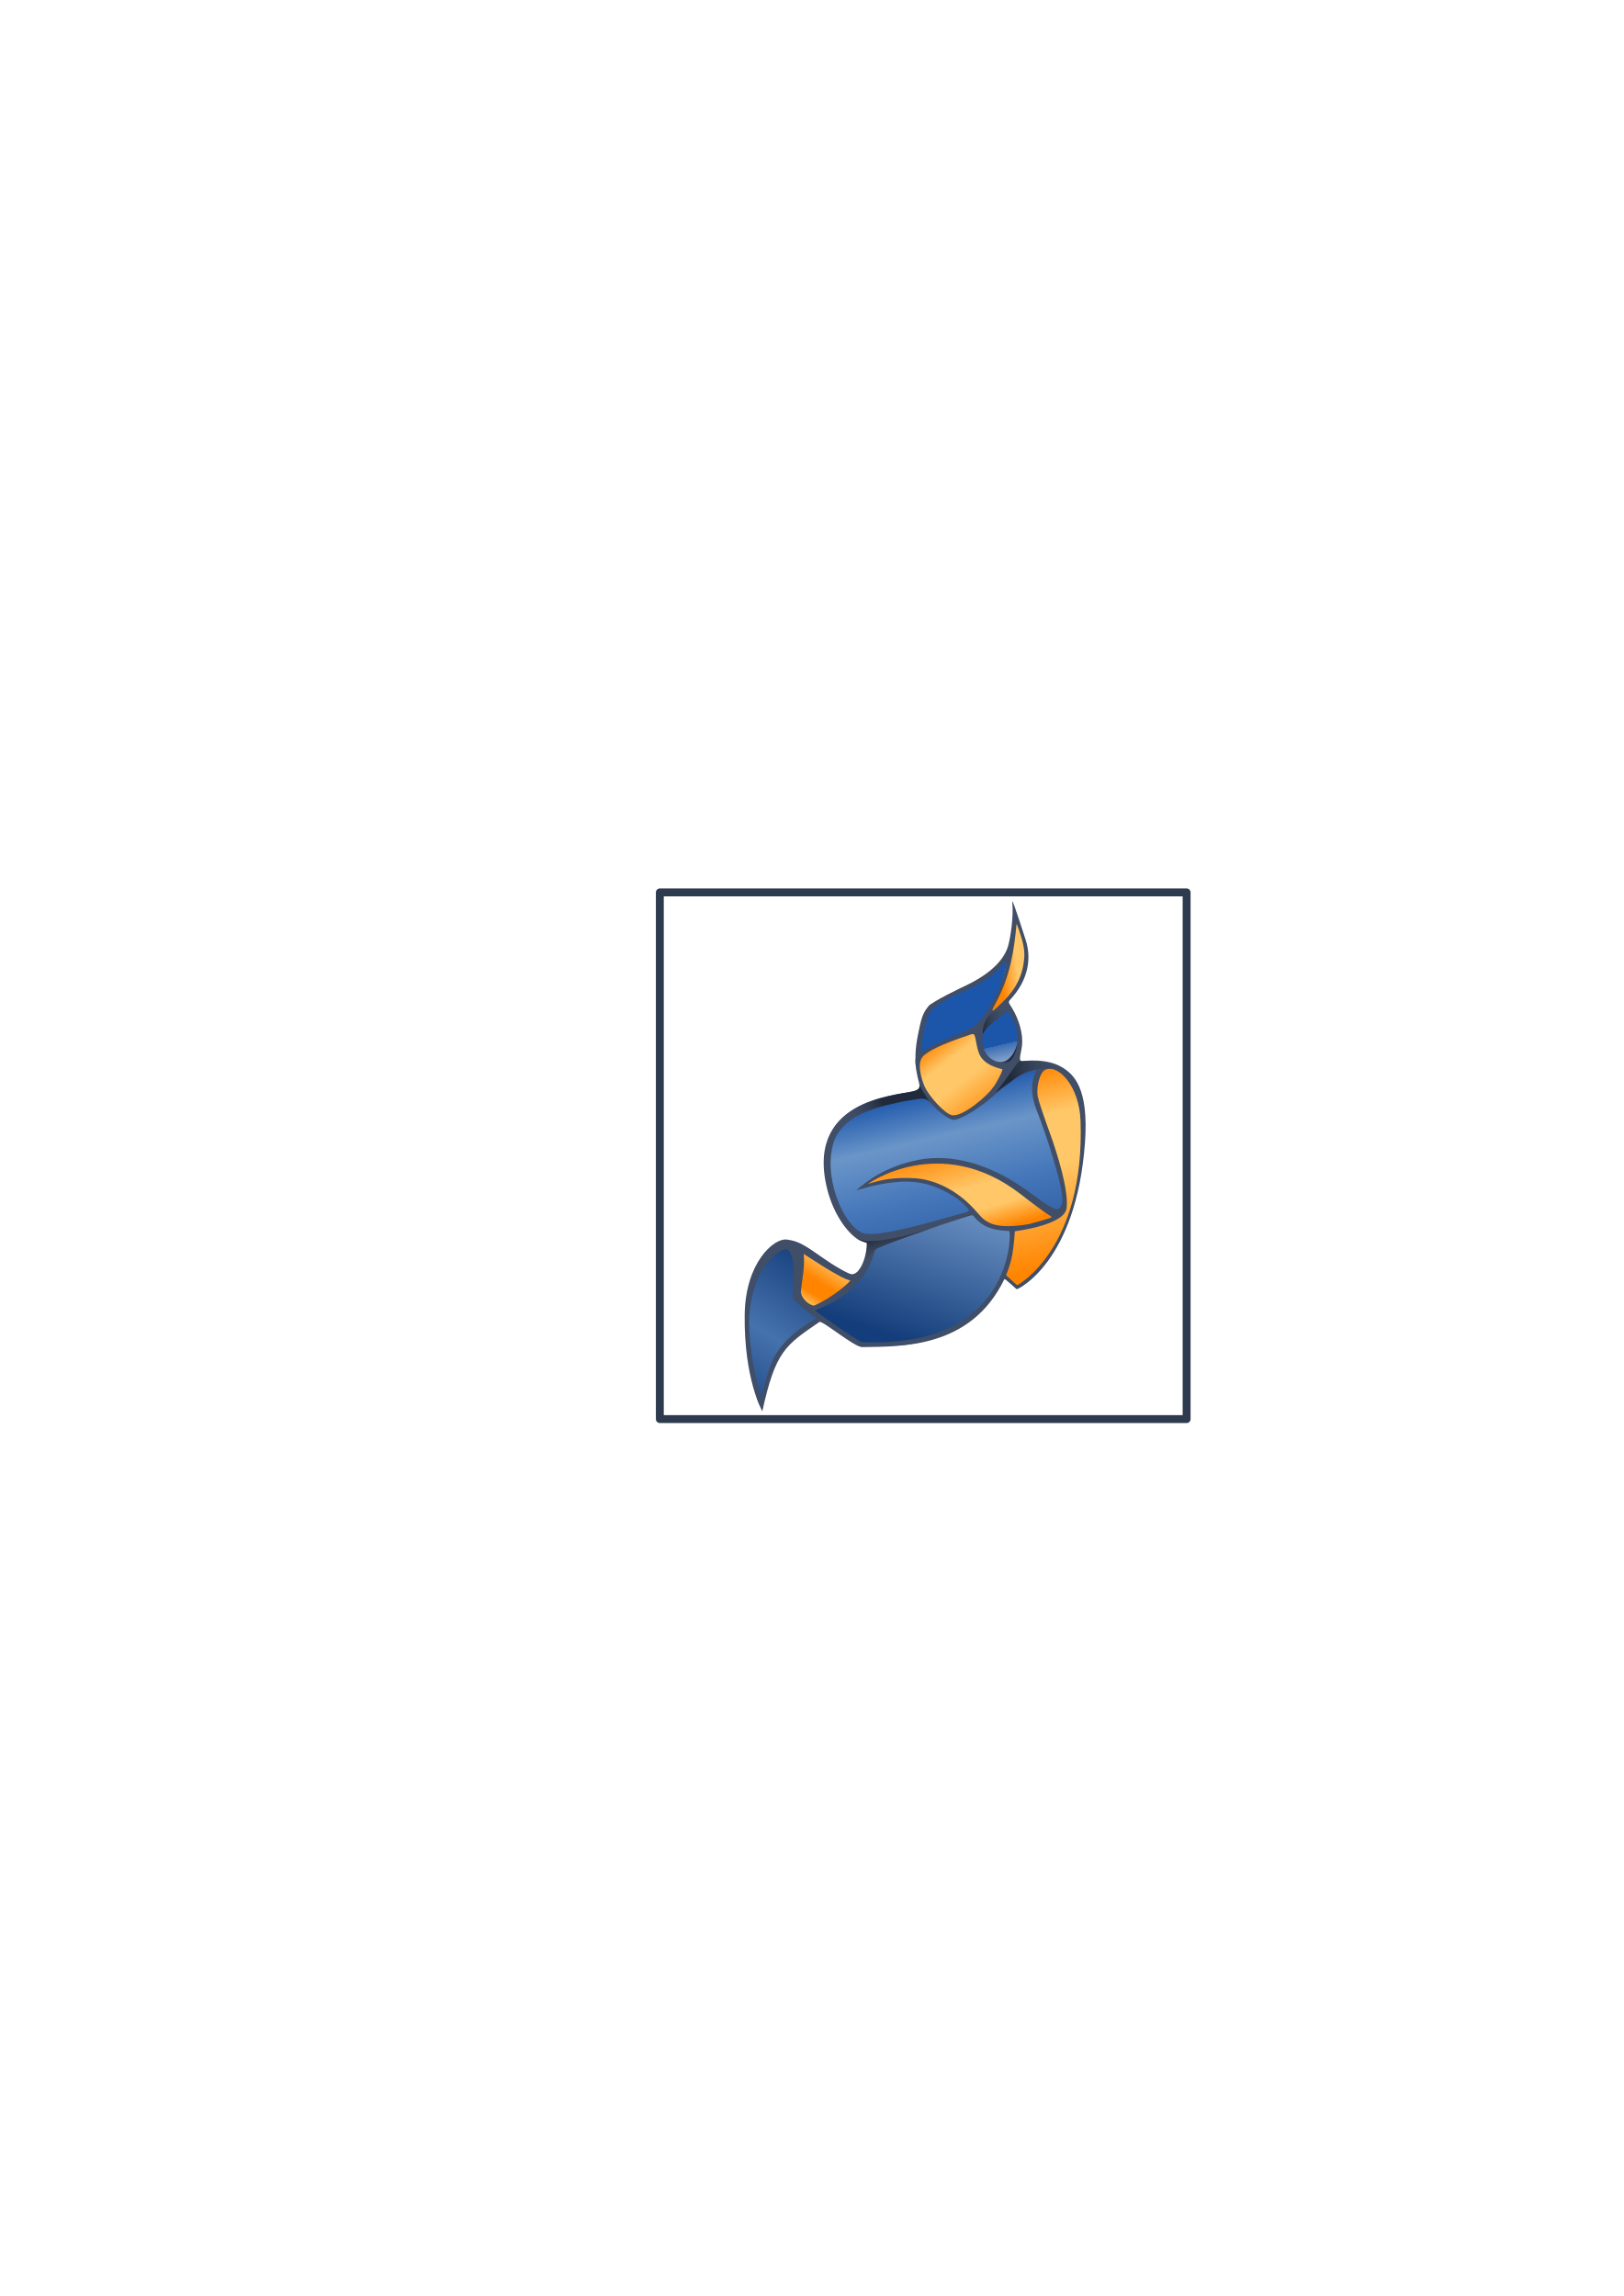
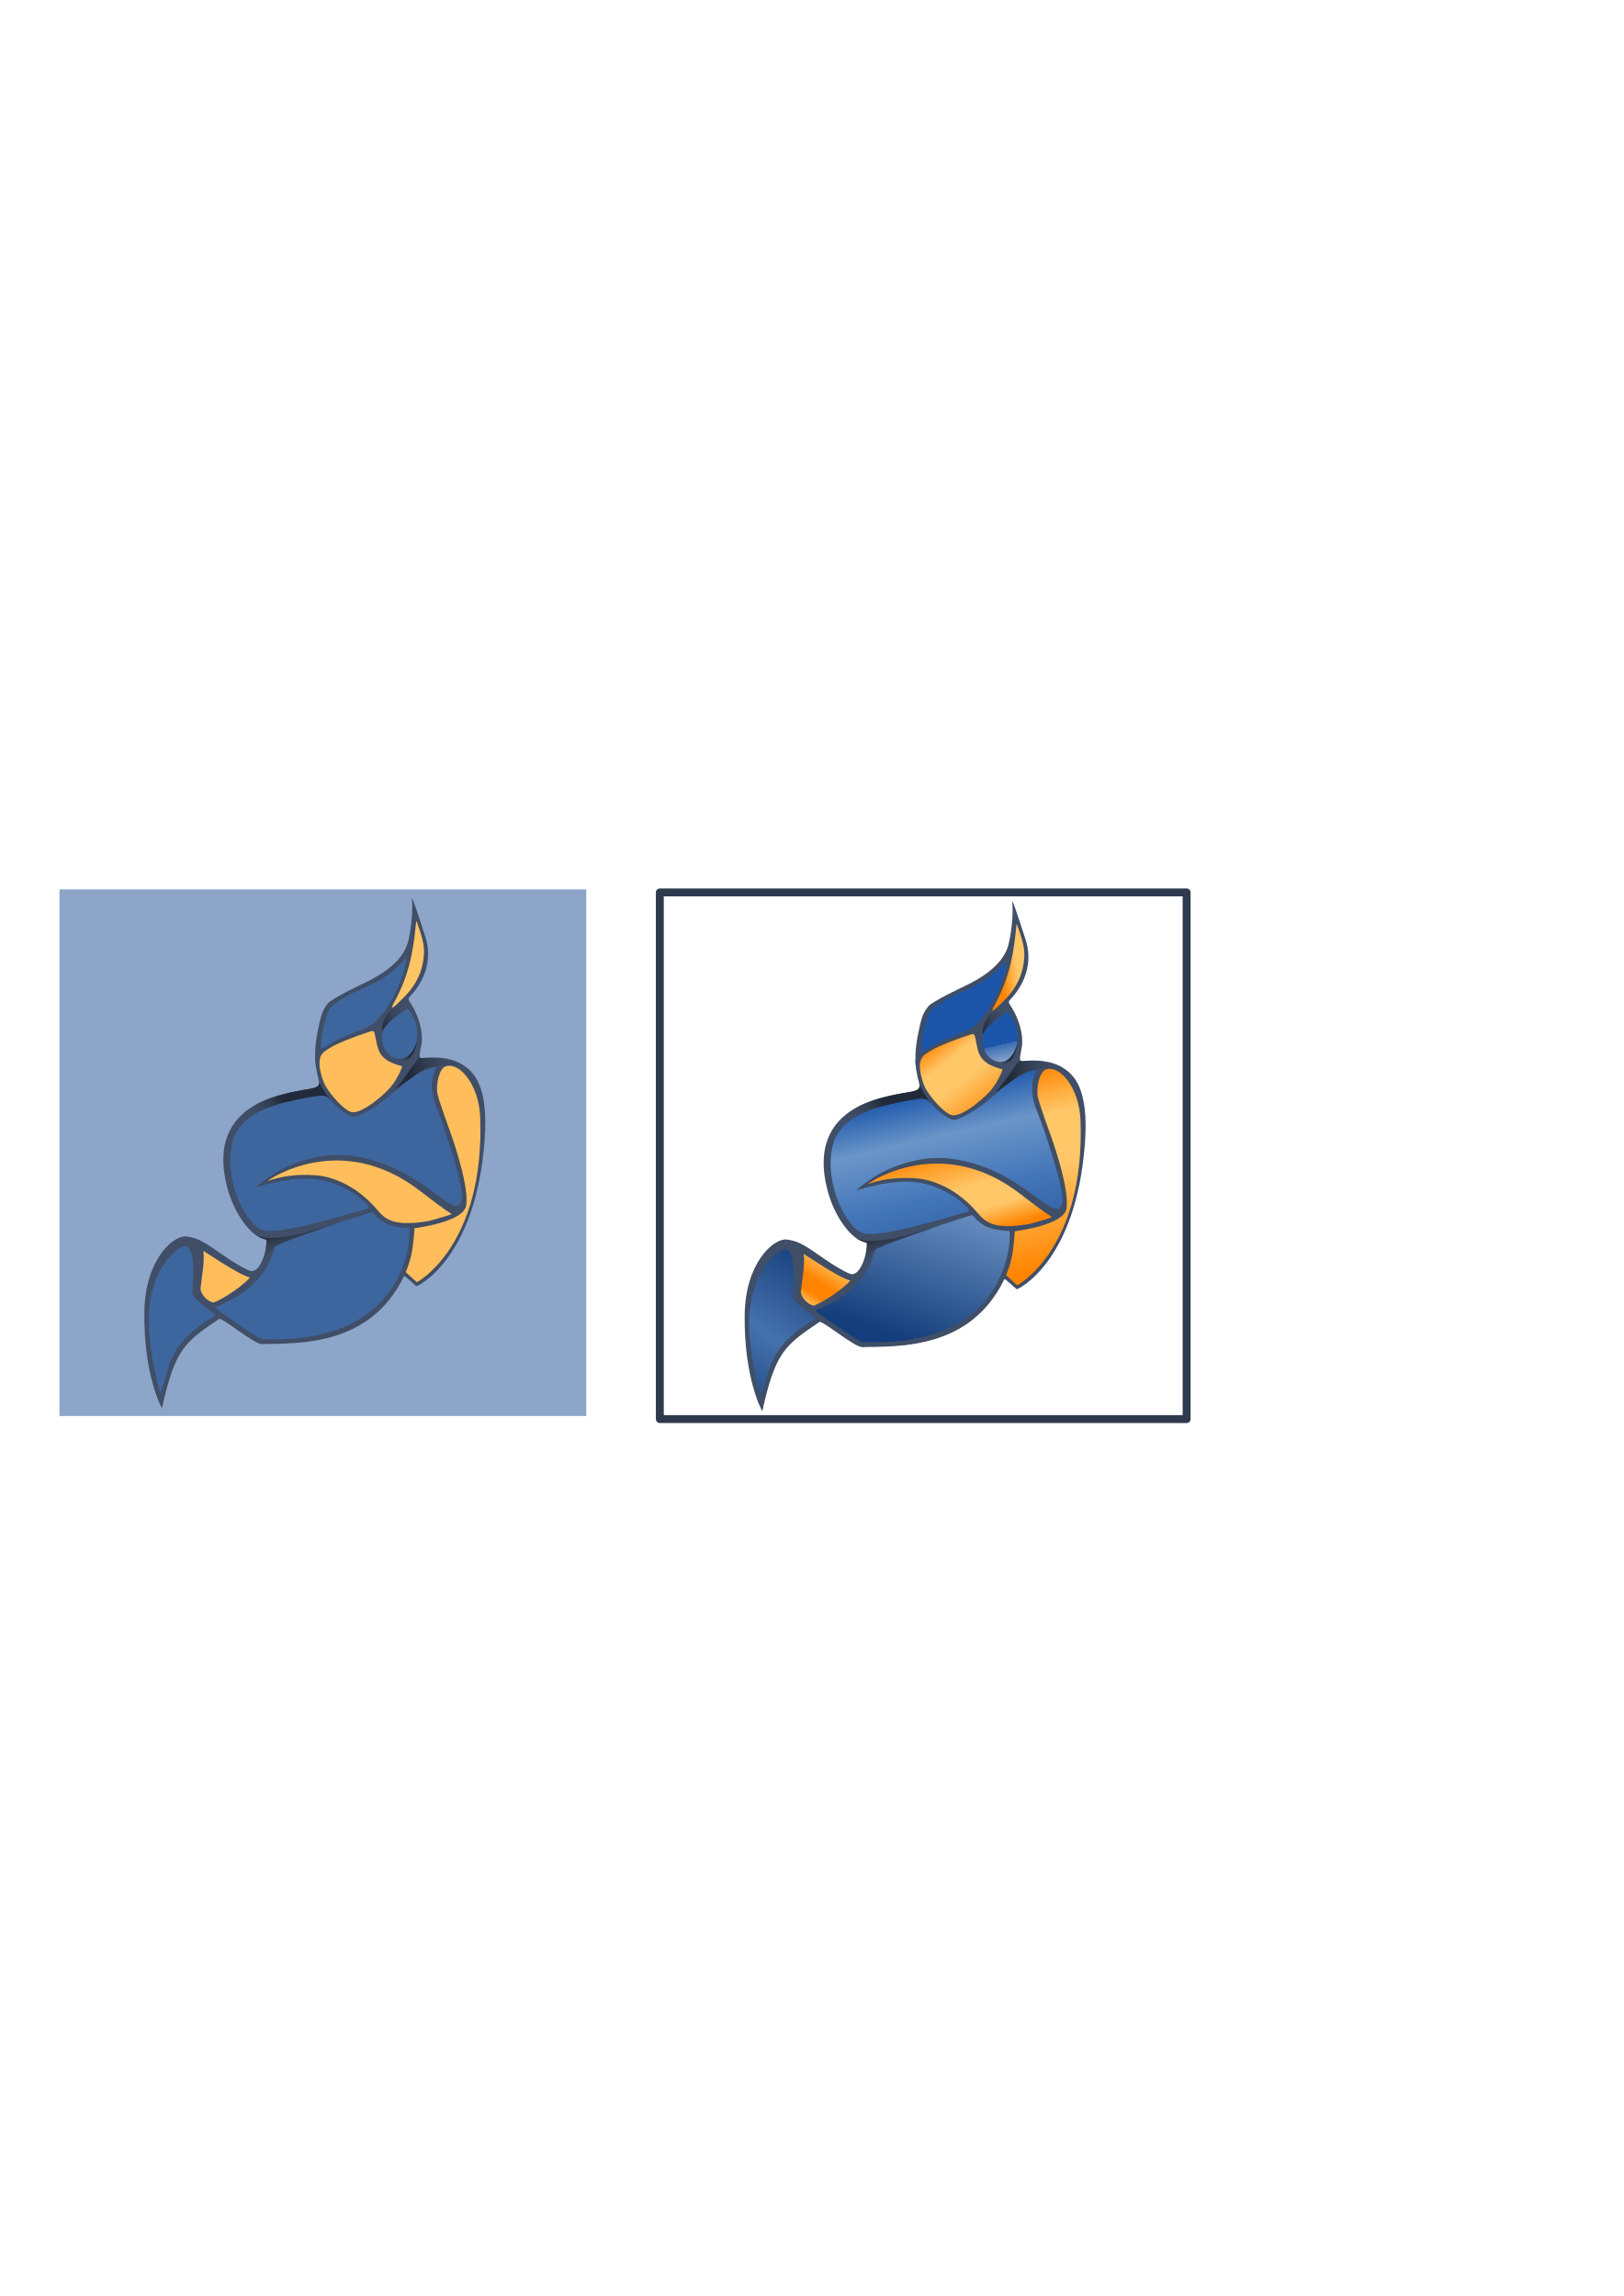
<svg xmlns="http://www.w3.org/2000/svg" xmlns:xlink="http://www.w3.org/1999/xlink" width="744.094" height="1052.362" id="svg1362">
  <defs id="defs1364">
    <linearGradient xlink:href="#linearGradient2937" id="linearGradient12595" gradientUnits="userSpaceOnUse" gradientTransform="translate(-35.81825,-253.4089)" x1="338.144" y1="668.301" x2="266.215" y2="702.893" />
    <linearGradient xlink:href="#linearGradient2937" id="linearGradient12593" gradientUnits="userSpaceOnUse" gradientTransform="translate(260.2799,-327.2023)" x1="279.817" y1="688.324" x2="386.786" y2="667.635" />
    <linearGradient xlink:href="#linearGradient2937" id="linearGradient12591" gradientUnits="userSpaceOnUse" gradientTransform="matrix(-0.377706,-2.864599e-2,5.725924e-2,-0.754981,617.9483,841.0397)" x1="301.052" y1="645.899" x2="367.946" y2="654.721" />
    <linearGradient xlink:href="#linearGradient2937" id="linearGradient12589" gradientUnits="userSpaceOnUse" gradientTransform="matrix(0.378791,0,0,0.757149,397.1425,-232.6481)" x1="246.304" y1="690.027" x2="366.879" y2="632.16" />
    <linearGradient id="linearGradient2937">
      <stop style="stop-color:#212a3a;stop-opacity:1;" offset="0" id="stop2939" />
      <stop style="stop-color:#404e67;stop-opacity:0;" offset="1" id="stop2941" />
    </linearGradient>
    <linearGradient xlink:href="#linearGradient2937" id="linearGradient12587" gradientUnits="userSpaceOnUse" x1="297.053" y1="667.162" x2="310.455" y2="713.866" />
    <linearGradient xlink:href="#linearGradient3651" id="linearGradient12585" gradientUnits="userSpaceOnUse" x1="511.909" y1="447.919" x2="400.043" y2="302.475" />
    <linearGradient xlink:href="#linearGradient3651" id="linearGradient12583" gradientUnits="userSpaceOnUse" x1="522.636" y1="168.687" x2="585.933" y2="161.109" />
    <linearGradient xlink:href="#linearGradient3651" id="linearGradient12581" gradientUnits="userSpaceOnUse" x1="427.589" y1="494.525" x2="478.622" y2="667.088" />
    <linearGradient id="linearGradient7434">
      <stop id="stop7436" offset="0" style="stop-color:#ffc768;stop-opacity:1;" />
      <stop style="stop-color:#ff8400;stop-opacity:1;" offset="0.5" id="stop7438" />
      <stop id="stop7440" offset="0.75" style="stop-color:#ff8400;stop-opacity:1;" />
      <stop id="stop7442" offset="1" style="stop-color:#ffc768;stop-opacity:1;" />
    </linearGradient>
    <linearGradient xlink:href="#linearGradient7434" id="linearGradient12579" gradientUnits="userSpaceOnUse" x1="197.178" y1="703.802" x2="146.542" y2="785.904" />
    <linearGradient id="linearGradient3651">
      <stop style="stop-color:#ff8400;stop-opacity:1;" offset="0" id="stop3653" />
      <stop id="stop16786" offset="0.5" style="stop-color:#ffc768;stop-opacity:1;" />
      <stop style="stop-color:#ffc768;stop-opacity:1;" offset="0.75" id="stop17514" />
      <stop style="stop-color:#ff8400;stop-opacity:1;" offset="1" id="stop3655" />
    </linearGradient>
    <linearGradient xlink:href="#linearGradient3651" id="linearGradient12577" gradientUnits="userSpaceOnUse" x1="398.54" y1="780.45" x2="308.986" y2="420.016" />
    <linearGradient id="linearGradient5041">
      <stop style="stop-color:#143e7b;stop-opacity:1;" offset="0" id="stop5043" />
      <stop id="stop5047" offset="1" style="stop-color:#a2c7f2;stop-opacity:1;" />
    </linearGradient>
    <linearGradient xlink:href="#linearGradient5041" id="linearGradient12575" gradientUnits="userSpaceOnUse" gradientTransform="translate(-0.548101,0.659586)" x1="559.642" y1="933.616" x2="705.132" y2="505.115" />
    <linearGradient id="linearGradient8896">
      <stop id="stop8898" offset="0" style="stop-color:#143e7b;stop-opacity:1;" />
      <stop style="stop-color:#4571ac;stop-opacity:1;" offset="0.5" id="stop8902" />
      <stop id="stop12553" offset="0.5" style="stop-color:#4571ac;stop-opacity:1;" />
      <stop style="stop-color:#143e7b;stop-opacity:1;" offset="1" id="stop8900" />
    </linearGradient>
    <linearGradient xlink:href="#linearGradient8896" id="linearGradient12573" gradientUnits="userSpaceOnUse" x1="22.053" y1="1019.45" x2="213.3" y2="716.662" />
    <linearGradient id="linearGradient3643">
      <stop id="stop3510" offset="0" style="stop-color:#143e7b;stop-opacity:1;" />
      <stop style="stop-color:#4375b9;stop-opacity:1;" offset="0.505" id="stop1334" />
      <stop style="stop-color:#6a95c8;stop-opacity:1;" offset="0.724" id="stop4966" />
      <stop id="stop15307" offset="0.902" style="stop-color:#1c56ab;stop-opacity:1;" />
      <stop style="stop-color:#8da9cc;stop-opacity:0.957;" offset="0.928" id="stop15309" />
      <stop id="stop16043" offset="1" style="stop-color:#386ab2;stop-opacity:0.992;" />
      <stop style="stop-color:#1c56ab;stop-opacity:1;" offset="1" id="stop3647" />
    </linearGradient>
    <linearGradient xlink:href="#linearGradient3643" id="linearGradient12571" gradientUnits="userSpaceOnUse" gradientTransform="translate(45.71426,-157.1429)" x1="445.847" y1="1000.734" x2="331.004" y2="501.438" />
+     <linearGradient xlink:href="#linearGradient2937" id="linearGradient1986" gradientUnits="userSpaceOnUse" gradientTransform="matrix(0.245729,0,0,0.245729,45.91014,338.9454)" x1="338.144" y1="668.301" x2="266.215" y2="702.893" />
+     <linearGradient xlink:href="#linearGradient2937" id="linearGradient1989" gradientUnits="userSpaceOnUse" gradientTransform="matrix(0.245729,0,0,0.245729,118.67,320.8122)" x1="279.817" y1="688.324" x2="386.786" y2="667.635" />
+     <linearGradient xlink:href="#linearGradient2937" id="linearGradient1992" gradientUnits="userSpaceOnUse" gradientTransform="matrix(-9.281332e-2,-7.03915e-3,1.407026e-2,-0.185521,206.5595,607.8831)" x1="301.052" y1="645.899" x2="367.946" y2="654.721" />
+     <linearGradient xlink:href="#linearGradient2937" id="linearGradient1995" gradientUnits="userSpaceOnUse" gradientTransform="matrix(9.307993e-2,0,0,0.186053,152.3011,344.0469)" x1="246.304" y1="690.027" x2="366.879" y2="632.16" />
+     <linearGradient xlink:href="#linearGradient2937" id="linearGradient1998" gradientUnits="userSpaceOnUse" x1="297.053" y1="667.162" x2="310.455" y2="713.866" gradientTransform="matrix(0.245729,0,0,0.245729,54.71172,401.2153)" />
  </defs>
  <g id="layer1">
    <rect style="opacity:1;fill:none;fill-opacity:1;fill-rule:nonzero;stroke:#2e3a4d;stroke-width:3.621;stroke-linecap:round;stroke-linejoin:round;stroke-miterlimit:4;stroke-dasharray:none;stroke-opacity:1" id="rect1488" width="241.408" height="241.408" x="302.382" y="409.03" />
    <g style="display:inline" id="g12555" transform="matrix(0.245729,0,0,0.245729,329.8242,402.62)">
      <path id="path4159" d="M 73.91,980.427 C 71.478,975.079 69.488,970.262 69.488,969.723 C 69.488,969.183 61.021,924.653 60.056,913.21 C 55.844,863.249 49.2,858.464 51.055,813.919 C 52.179,786.936 48.435,777.732 56.4,755.665 C 72.804,710.221 84.832,692.34 106.15,681.705 C 123.445,673.077 139.671,674.249 154.9,685.226 C 158.914,688.119 172.382,697.233 184.829,705.479 C 197.275,713.725 212.058,723.723 217.679,727.695 C 223.3,731.668 232.676,737.401 238.514,740.435 C 248.812,745.787 249.193,745.868 251.281,743.166 C 255.87,737.228 266.947,720.564 272.936,712.609 C 302.937,672.767 274.683,677.196 267.622,675.117 C 256.521,671.85 251.845,667.062 241.469,654.902 C 217.371,626.658 205.951,595.234 204.263,556.405 C 202.303,511.316 206.838,474.953 226.637,454.257 C 235.123,445.386 253.087,432.504 269.51,423.512 C 283.418,415.896 368.72,399.98 376.206,403.287 C 379.946,404.939 361.401,355.924 372.073,292.193 C 374.193,279.533 388.593,240.356 390.114,237.69 C 393.871,231.108 455.776,209.92 473.386,199.579 C 493.061,188.024 535.612,160.19 538.817,139.489 C 545.861,93.998 547.112,74.558 550.048,72.85 C 554.418,70.308 583.632,130.538 563.858,187.33 C 559.956,198.538 541.345,224.561 533.012,235.445 C 527.012,243.283 540.043,246.947 547.54,258.262 C 554.358,268.553 558.84,293.711 559.715,306.747 C 560.609,320.059 556.397,347.371 552.624,352.728 C 551.096,354.898 550.47,357.03 551.225,357.495 C 551.975,357.957 557.061,357.352 562.526,356.149 C 567.991,354.946 579.836,353.03 588.849,351.892 C 604.894,349.866 605.468,349.894 616.357,353.244 C 632.692,358.269 712.145,377.465 661.445,599.48 C 644.648,673.035 566.264,770.094 556.408,762.58 L 532.138,744.074 L 504.167,785.543 C 489.891,800.205 474.497,814.357 465.418,821.164 C 451.091,831.907 422.425,848.829 418.555,848.829 C 417.558,848.829 411.911,851.146 406.006,853.977 C 388.934,862.164 363.364,868.875 336.278,870.654 C 231.401,877.448 271.411,864.786 184.572,822.735 C 177.722,819.418 161.955,836.151 142.952,853.442 C 122.665,871.902 112.015,885.952 103.966,904.873 C 101.242,911.278 97.001,921.103 94.541,926.708 C 87.849,941.958 82.344,963.058 81.526,976.593 C 81.126,983.213 80.244,988.972 79.565,989.39 C 78.887,989.808 76.342,985.775 73.91,980.427 z M 189.207,793.6 C 202.649,790.2 204.121,789.45 218.58,778.631 C 228.94,770.878 235.359,756.881 238.115,755.658 C 256.153,747.654 224.652,740.451 212.875,732.507 C 201.098,724.563 185.783,718.691 175.35,710.727 C 164.917,702.763 155.883,696.553 155.275,696.928 C 154.666,697.303 154.157,702.648 154.143,708.805 C 154.101,726.765 151.692,744.787 148.326,752.327 C 146.612,756.164 144.882,763.562 144.482,768.766 C 143.553,780.821 146.358,786.619 156.335,793.266 C 164.742,798.869 168.234,798.904 189.207,793.6 z M 676.353,453.449 C 671.975,424.048 675.6,383.614 652.691,368.895 C 599.837,334.938 594.034,368.612 590.792,376.053 C 585.458,388.296 582.175,398.309 586.223,411.768 C 598.661,453.118 614.573,489.733 622.127,519.123 C 630.796,552.854 640.35,574.187 641.306,600.635 C 641.985,619.411 641.807,621.385 639.043,625.723 C 635.114,631.89 575.754,646.996 545.861,655.804 C 535.597,658.828 544.689,680.716 543.513,687.922 C 542.337,695.127 526.27,735.402 531.437,743.499 C 582.425,823.399 695.175,579.878 676.353,453.449 z M 566.523,649.893 C 574.499,647.975 581.955,645.635 583.094,644.693 C 584.232,643.751 587.125,643.13 589.523,643.312 C 593.814,643.638 610.612,638.349 611.904,636.266 C 612.267,635.679 627.255,627.86 624.257,625.874 C 621.258,623.888 562.675,580.824 554.275,576.444 C 457.542,526.008 406.693,522.536 374.752,528.971 C 320.039,539.994 272.783,567.737 267.099,574.58 C 265.382,576.647 352.759,547.473 414.781,578.124 C 426.24,583.787 449.899,593.519 467.687,612.563 C 483.935,629.959 498.751,648.366 510.412,651.475 C 523.056,654.846 548.964,654.115 566.523,649.893 z M 449.901,441.953 C 480.529,436.593 527.98,372.965 524.288,367.008 C 523.788,366.202 533.466,350.142 531.894,349.828 C 474.578,338.4 475.959,281.328 475.133,280.819 C 474.306,280.31 390.628,320.335 371.344,328.672 C 354.981,335.745 373.685,377.921 383.55,404.098 C 387.939,415.743 412.108,431.273 421.835,437.605 C 433.342,445.095 447.285,442.411 449.901,441.953 z M 515.908,247.766 C 532.447,234.732 576.495,169.492 571.821,143.017 C 552.781,35.155 544.573,101.931 543.351,111.556 C 542.845,115.543 541.403,124.373 540.147,131.178 C 538.891,137.983 537.289,147.809 536.588,153.013 C 535.887,158.217 533.948,167.388 532.28,173.393 C 530.612,179.397 527.978,189.379 526.426,195.574 C 524.874,201.769 519.651,217.03 514.818,229.487 C 509.986,241.944 506.032,252.433 506.032,252.796 C 506.032,254.615 509.385,252.907 515.908,247.766 z " style="opacity:1;fill:url(#linearGradient12571);fill-opacity:1" />
      <path id="path4378" d="M 78.245,977.01 C 104.099,869.9 127.491,857.896 189.048,818.192 C 175.505,810.497 142.178,784.987 142.265,771.408 C 142.498,731.763 149.051,662.663 105.33,691.384 C 22.372,745.882 52.391,919.146 78.245,977.01 z " style="fill:url(#linearGradient12573);fill-opacity:1;fill-rule:evenodd;stroke:none;stroke-width:1px;stroke-linecap:butt;stroke-linejoin:miter;stroke-opacity:1;display:inline" />
      <path id="path1460" d="M 169.213,804.473 C 205.764,832.089 238.069,856.504 260.997,869.453 C 484.582,880.756 540.412,757.159 544.473,655.83 C 524.573,656.744 490.661,651.871 472.386,624.33 C 426.749,639.31 288.581,681.316 286.177,690.757 C 273.705,739.735 236.63,779.293 169.213,804.473 z " style="fill:url(#linearGradient12575);fill-opacity:1;fill-rule:evenodd;stroke:none;stroke-width:1px;stroke-linecap:butt;stroke-linejoin:miter;stroke-opacity:1;display:inline" />
      <path id="path13135" d="M 557.212,763.202 C 692.26,662.686 674.877,461.41 677.059,451.104 C 682.606,424.901 649.999,336.133 610.832,352.42 C 545.621,379.537 656.723,533.288 641.818,617.615 C 638.711,635.191 584.887,648.148 548.299,653.828 C 544.08,654.483 547.826,711.19 529.471,737.291 C 526.843,741.028 554.743,765.039 557.212,763.202 z " style="fill:url(#linearGradient12577);fill-opacity:1;fill-rule:evenodd;stroke:none;stroke-width:1px;stroke-linecap:butt;stroke-linejoin:miter;stroke-opacity:1;display:inline" />
      <path id="path11671" d="M 247.691,751.784 C 250.89,747.468 191.2,727.03 155.124,694.548 C 151.124,690.946 150.479,747.095 146.699,770.508 C 144.351,785.054 169.051,799.7 174.696,801.525 C 179.38,803.038 234.56,769.502 247.691,751.784 z " style="fill:url(#linearGradient12579);fill-opacity:1;fill-rule:evenodd;stroke:none;stroke-width:1px;stroke-linecap:butt;stroke-linejoin:miter;stroke-opacity:1;display:inline" />
      <path id="path9481" d="M 273.892,573.207 C 291.846,566.774 343.103,551.271 404.337,572.589 C 446.277,587.189 470.343,623.999 488.447,638.157 C 531.091,671.505 609.812,634.46 624.051,634.684 C 629.901,634.776 518.377,534.566 434.295,529.496 C 321.262,522.68 250.713,581.512 273.892,573.207 z " style="fill:url(#linearGradient12581);fill-opacity:1;fill-rule:evenodd;stroke:none;stroke-width:1px;stroke-linecap:butt;stroke-linejoin:miter;stroke-opacity:1;display:inline" />
      <path id="path8745" d="M 549.691,74.858 C 549.069,109.058 538.309,190.691 503.676,246.481 C 487.834,272 562.765,212.799 570.832,161.913 C 575.269,133.925 550.205,47.602 549.691,74.858 z " style="fill:url(#linearGradient12583);fill-opacity:1;fill-rule:evenodd;stroke:none;stroke-width:1px;stroke-linecap:butt;stroke-linejoin:miter;stroke-opacity:1" />
      <path id="path8003" d="M 437.223,447.919 C 474.823,428.719 509.077,403.472 530.787,356.588 C 534.462,348.65 512.882,356.349 496.295,332.804 C 479.872,309.491 483.747,285.83 469.681,287.723 C 425.729,293.636 367.125,335.082 367.125,335.082 C 367.125,335.082 370.496,380.433 382.376,398.867 C 406.87,436.873 437.223,447.919 437.223,447.919 z " style="opacity:1;fill:url(#linearGradient12585);fill-opacity:1;fill-rule:evenodd;stroke:none;stroke-width:1.122px;stroke-linecap:butt;stroke-linejoin:miter;stroke-opacity:1;display:inline" />
      <path id="path1378" d="M 430.17,221.871 C 414.107,231.233 394.794,241.705 390.959,251.172 C 378.091,278.208 373.267,326.725 377.185,323.939 C 415.374,296.784 459.588,289.255 475.676,274.711 C 523.35,231.613 541.858,142.519 531.84,155.725 C 499.41,198.478 446.742,212.213 430.17,221.871 z M 180.267,820.139 C 180.267,820.139 135.173,788.949 136.004,778.942 C 142.91,695.791 128.152,690.939 120.715,691.821 C 111.729,692.886 65.034,722.365 55.925,805.598 C 49.315,865.996 73.181,960.36 76.816,965.466 C 95.629,914.907 88.289,874.214 180.267,820.139 z M 672.914,451.757 C 670.671,389.421 633.14,346.561 607.65,356.598 C 596.835,360.857 589.575,389.882 593.372,407.879 C 596.74,423.842 619.687,485.613 621.337,490.835 C 625.238,503.183 651.577,578.858 646.895,615.219 C 642.791,647.09 550.408,658.117 550.408,658.117 C 550.408,658.117 548.855,684.058 545.67,701.587 C 541.755,723.135 533.994,740.045 533.994,740.045 C 533.994,740.045 554.107,758.783 554.92,758.762 C 555.733,758.741 681.517,690.749 672.914,451.757 z M 576.48,644.854 C 582.983,643.034 621.375,632.883 619.318,631.533 C 605.071,622.188 588.857,610.424 561.702,589.304 C 410.945,472.051 274.009,570.808 276.707,569.91 C 301.741,561.584 328.176,556.879 364.903,559.333 C 394.485,561.308 440.987,576.304 481.723,624.862 C 496.875,642.923 514.067,655.179 576.48,644.854 z M 509.232,390.344 C 513.793,386.398 529.647,356.513 526.792,355.818 C 486.785,346.089 482.889,328.389 478.973,309.13 C 475.306,291.092 475.871,288.519 468.293,291.022 C 407.058,311.248 390.12,322.363 380.751,330.139 C 366.073,342.321 376.369,375.052 382.108,388.061 C 390.107,406.192 419.516,439.001 433.198,441.643 C 453.155,445.497 500.319,404.612 509.232,390.344 z M 553.736,279.894 C 550.417,266.321 539.755,248.84 536.914,248.84 C 534.239,248.84 505.91,270.762 498.593,278.4 C 481.985,295.735 490.079,327.148 508.501,337.923 C 539.682,356.161 562.58,316.066 553.736,279.894 z M 530.226,227.981 C 543.868,214.354 562.003,191.985 566.825,157.992 C 568.715,144.669 569.812,132.949 561.526,106.608 C 559.606,100.503 553.768,82.944 553.55,85.258 C 549.24,130.933 542.925,181.65 513.114,235.552 C 503.757,252.471 508.788,249.395 530.226,227.981 z M 210.284,500.021 C 194.032,568.19 237.099,657.718 271.986,662.821 C 305.711,667.753 402.394,638.563 453.1,624.463 C 466.385,620.768 473.532,622.695 444.142,598.074 C 398.064,566.748 360.875,562.715 323.775,566.926 C 282.852,571.571 252.188,583.683 255.057,581.281 C 273.819,565.57 307.238,537.476 371.804,524.755 C 399.866,519.225 443.174,518.739 495.461,539.161 C 560.316,564.491 594.095,602.057 621.515,614.788 C 631.28,619.322 634.768,617.214 638.626,605.883 C 645.089,586.901 605.798,468.377 591.563,433.814 C 569.84,381.07 595.185,355.86 589.646,357.081 C 562.776,363.004 539.081,380.275 519.218,398.059 C 470.666,441.529 441.072,450.79 436.681,450.416 C 422.815,449.237 396.871,424.696 387.445,412.234 C 381.43,404.283 273.785,425.061 242.042,452.638 C 241.315,453.269 216.823,468.977 210.284,500.021 z M 175.794,796.807 C 211.298,781.91 246.058,750.254 243.051,749.731 C 224.619,746.525 156.64,699.945 156.687,700.428 C 159.022,724.467 153.783,746.067 151.393,769.893 C 150.396,779.829 163.641,795.223 175.794,796.807 z M 290.358,692.607 C 283.566,707.748 276.475,767.288 178.323,805.495 C 175.48,806.602 260.576,864.79 265.207,864.993 C 546.226,877.329 543.844,663.33 540.114,657.935 C 539.574,657.154 515.539,657.991 496.922,649.157 C 495.503,648.484 482.874,641.974 475.345,632.17 C 472.791,628.845 472.393,627.038 462.93,629.788 C 419.13,642.516 288.366,689.435 290.358,692.607 z M 202.814,588.227 C 152.631,412.885 328.738,404.751 356.66,397.999 C 378.253,392.778 373.548,390.748 368.994,370.325 C 362.601,341.65 364.593,316.655 370.073,289.862 C 375.256,264.526 377.929,251.714 388.874,239.01 C 397.697,228.77 447.41,205.353 459.733,199.442 C 512.252,174.253 532.317,146.566 538.17,124.788 C 542.297,109.436 548.335,71.596 545.621,44.549 C 544.953,37.891 549.248,48.323 570.616,114.714 C 581.534,148.637 576.158,189.369 541.723,226.144 C 537.046,231.138 539.314,232.128 545.603,242.519 C 558.669,264.11 565.893,291.109 563.858,310.752 C 562.19,326.844 555.311,342.06 565.15,340.878 C 566.572,340.707 610.03,334.127 639.779,353.036 C 659.925,365.841 688.623,390.386 681.174,492.919 C 664.862,717.442 555.162,766.305 554.393,766.332 C 552.536,766.395 532.012,745.086 530.797,747.595 C 467.896,877.539 338.103,872.871 265.716,874.237 C 251.243,874.51 191.062,823.837 185.99,827.304 C 121.924,871.087 104.138,882.022 79.435,993.926 C 78.488,992.151 45.177,933.063 46.56,814.229 C 47.693,716.864 100.885,670.916 124.532,673.566 C 153.239,676.783 167.646,691.76 208.076,718.322 C 215.293,723.063 240.79,738.482 246.592,738.341 C 261.048,738 270.909,711.443 273.269,694.248 C 275.648,676.905 277.949,681.097 264.413,676.439 C 247.348,670.566 217.913,638.609 202.814,588.227 z " style="fill:#404e67;fill-opacity:1;fill-rule:nonzero;stroke:none;stroke-opacity:1" />
      <path id="path1340" d="M 292.034,690.981 C 318.386,676.602 467.973,629.835 469.316,626.899 C 470.296,624.756 293.855,697.338 253.894,670.432 C 251.485,668.811 263.227,677.437 273.843,679.615 C 274.589,679.768 274.539,707.663 264.481,723.446 C 261.66,727.872 285.916,694.319 292.034,690.981 z " style="fill:url(#linearGradient12587);fill-opacity:1;fill-rule:evenodd;stroke:none;stroke-width:1px;stroke-linecap:butt;stroke-linejoin:miter;stroke-opacity:1" />
      <path id="path7309" d="M 535.775,248.835 C 519.377,260.281 496.77,276.274 492.147,288.608 C 489.421,295.882 487.579,268.295 506.194,251.86 C 516.682,242.6 539.13,246.493 535.775,248.835 z " style="fill:url(#linearGradient12589);fill-opacity:1;fill-rule:evenodd;stroke:none;stroke-width:1px;stroke-linecap:butt;stroke-linejoin:miter;stroke-opacity:1;display:inline" />
      <path id="path11669" d="M 513.727,340.978 C 532.325,346.523 546.69,335.164 554.564,310.691 C 555.495,307.798 552.263,332.124 540.705,341.166 C 529.686,349.787 509.806,339.809 513.727,340.978 z " style="fill:url(#linearGradient12591);fill-opacity:1;fill-rule:evenodd;stroke:none;stroke-width:1px;stroke-linecap:butt;stroke-linejoin:miter;stroke-opacity:1;display:inline" />
      <path id="path13125" d="M 560.932,366.241 C 587.284,351.862 614.263,354.062 637.26,355.098 C 652.525,355.786 608.505,337.985 558.495,340.768 C 553.154,345.316 537.281,371.842 514.912,398.706 C 511.553,402.739 554.814,369.579 560.932,366.241 z " style="fill:url(#linearGradient12593);fill-opacity:1;fill-rule:evenodd;stroke:none;stroke-width:1px;stroke-linecap:butt;stroke-linejoin:miter;stroke-opacity:1;display:inline" />
      <path id="path16045" d="M 310.125,423.111 C 325.597,419.926 345.003,414.668 357.848,413.373 C 368.558,412.293 381.977,406.262 392.287,417.351 C 386.546,409.482 375.568,393.59 372.148,383.18 C 375.262,395.411 361.343,397.136 357.884,397.686 C 280.086,409.977 233.285,430.928 209.673,469.887 C 254.398,435.286 307.204,423.713 310.125,423.111 z " style="fill:url(#linearGradient12595);fill-opacity:1;fill-rule:evenodd;stroke:none;stroke-width:1px;stroke-linecap:butt;stroke-linejoin:miter;stroke-opacity:1;display:inline" />
    </g>
+     <rect style="opacity:1;fill:#8ca5c8;fill-opacity:1;fill-rule:nonzero;stroke:none;stroke-width:3.621;stroke-linecap:round;stroke-linejoin:round;stroke-miterlimit:4;stroke-dasharray:none;stroke-opacity:1" id="rect1927" width="241.408" height="241.408" x="27.27" y="407.625" />
+     <g id="g2910">
+       <path id="path1931" d="M 72.873,642.135 C 72.276,640.82 71.787,639.637 71.787,639.504 C 71.787,639.372 69.706,628.429 69.469,625.617 C 68.434,613.341 66.802,612.165 67.257,601.219 C 67.534,594.588 66.613,592.327 68.571,586.904 C 72.602,575.737 75.557,571.343 80.796,568.73 C 85.046,566.61 89.033,566.898 92.775,569.595 C 93.762,570.306 97.071,572.546 100.129,574.572 C 103.188,576.598 106.821,579.055 108.202,580.031 C 109.583,581.007 111.887,582.416 113.322,583.162 C 115.852,584.477 115.946,584.497 116.459,583.833 C 117.586,582.374 120.308,578.279 121.78,576.324 C 129.152,566.534 122.209,567.622 120.474,567.111 C 117.746,566.308 116.597,565.132 114.048,562.144 C 108.126,555.203 105.32,547.481 104.905,537.94 C 104.424,526.861 105.538,517.925 110.403,512.839 C 112.488,510.66 116.902,507.494 120.938,505.284 C 124.356,503.413 145.317,499.502 147.156,500.315 C 148.075,500.721 143.518,488.676 146.141,473.016 C 146.662,469.905 150.2,460.278 150.574,459.623 C 151.497,458.005 166.709,452.799 171.036,450.258 C 175.871,447.418 186.327,440.579 187.115,435.492 C 188.846,424.313 189.153,419.536 189.875,419.117 C 190.948,418.492 198.127,433.292 193.268,447.248 C 192.309,450.002 187.736,456.396 185.688,459.071 C 184.214,460.997 187.416,461.897 189.258,464.678 C 190.934,467.207 192.035,473.389 192.25,476.592 C 192.47,479.863 191.435,486.574 190.507,487.891 C 190.132,488.424 189.978,488.948 190.164,489.062 C 190.348,489.176 191.598,489.027 192.941,488.731 C 194.284,488.436 197.194,487.965 199.409,487.685 C 203.352,487.188 203.493,487.194 206.169,488.018 C 210.182,489.252 229.706,493.969 217.248,548.525 C 213.12,566.599 193.859,590.45 191.437,588.603 L 185.473,584.056 L 178.6,594.246 C 175.092,597.849 171.309,601.326 169.078,602.999 C 165.558,605.639 158.514,609.797 157.563,609.797 C 157.318,609.797 155.93,610.366 154.479,611.062 C 150.284,613.074 144.001,614.723 137.345,615.16 C 111.574,616.83 121.405,613.718 100.066,603.385 C 98.383,602.57 94.509,606.682 89.839,610.931 C 84.854,615.467 82.237,618.919 80.259,623.569 C 79.59,625.143 78.548,627.557 77.943,628.934 C 76.299,632.682 74.946,637.867 74.745,641.192 C 74.647,642.819 74.43,644.234 74.263,644.337 C 74.096,644.44 73.471,643.449 72.873,642.135 z M 101.205,596.226 C 104.509,595.39 104.87,595.206 108.423,592.548 C 110.969,590.642 112.546,587.203 113.223,586.902 C 117.656,584.936 109.915,583.166 107.021,581.214 C 104.127,579.261 100.364,577.818 97.8,575.861 C 95.237,573.904 93.017,572.379 92.867,572.471 C 92.718,572.563 92.593,573.876 92.589,575.389 C 92.579,579.803 91.987,584.231 91.16,586.084 C 90.739,587.027 90.314,588.845 90.215,590.124 C 89.987,593.086 90.676,594.51 93.128,596.144 C 95.194,597.52 96.052,597.529 101.205,596.226 z M 220.911,512.641 C 219.836,505.416 220.726,495.48 215.097,491.864 C 202.109,483.519 200.683,491.794 199.887,493.623 C 198.576,496.631 197.769,499.091 198.764,502.399 C 201.82,512.559 205.73,521.557 207.586,528.779 C 209.717,537.067 212.064,542.31 212.299,548.809 C 212.466,553.423 212.422,553.908 211.743,554.973 C 210.778,556.489 196.191,560.201 188.846,562.365 C 186.323,563.108 188.557,568.487 188.269,570.258 C 187.98,572.028 184.032,581.925 185.301,583.914 C 197.831,603.548 225.536,543.708 220.911,512.641 z M 193.923,560.913 C 195.883,560.442 197.715,559.867 197.995,559.635 C 198.274,559.404 198.985,559.251 199.575,559.296 C 200.629,559.376 204.757,558.076 205.074,557.564 C 205.164,557.42 208.846,555.499 208.11,555.011 C 207.373,554.523 192.977,543.941 190.913,542.864 C 167.143,530.471 154.648,529.617 146.799,531.199 C 133.355,533.907 121.743,540.725 120.346,542.406 C 119.924,542.914 141.395,535.745 156.635,543.277 C 159.451,544.669 165.265,547.06 169.636,551.74 C 173.629,556.015 177.269,560.538 180.135,561.302 C 183.242,562.13 189.608,561.95 193.923,560.913 z M 165.266,509.816 C 172.792,508.499 184.452,492.864 183.544,491.4 C 183.422,491.202 185.8,487.255 185.414,487.178 C 171.329,484.37 171.669,470.346 171.466,470.221 C 171.263,470.096 150.7,479.931 145.962,481.979 C 141.941,483.718 146.537,494.082 148.961,500.514 C 150.04,503.376 155.979,507.192 158.369,508.747 C 161.197,510.588 164.623,509.928 165.266,509.816 z M 181.485,462.099 C 185.549,458.896 196.373,442.864 195.225,436.359 C 190.546,409.854 188.529,426.263 188.229,428.628 C 188.105,429.608 187.75,431.777 187.441,433.45 C 187.133,435.122 186.739,437.536 186.567,438.815 C 186.395,440.094 185.918,442.347 185.508,443.823 C 185.098,445.298 184.451,447.751 184.07,449.274 C 183.689,450.796 182.405,454.546 181.217,457.607 C 180.03,460.668 179.058,463.245 179.058,463.335 C 179.058,463.782 179.882,463.362 181.485,462.099 z " style="fill:#3e669e;fill-opacity:1" />
+       <path id="path1933" d="M 73.939,641.295 C 80.292,614.975 86.04,612.025 101.166,602.269 C 97.839,600.378 89.649,594.109 89.67,590.773 C 89.728,581.031 91.338,564.051 80.594,571.108 C 60.209,584.5 67.586,627.076 73.939,641.295 z " style="fill:#3e669e;fill-opacity:1;fill-rule:evenodd;stroke:none;stroke-width:1px;stroke-linecap:butt;stroke-linejoin:miter;stroke-opacity:1;display:inline" />
+       <path id="path1935" d="M 96.292,598.898 C 105.274,605.684 113.212,611.683 118.846,614.865 C 173.788,617.643 187.507,587.271 188.505,562.372 C 183.615,562.596 175.281,561.399 170.791,554.631 C 159.576,558.312 125.624,568.634 125.034,570.954 C 121.969,582.99 112.858,592.71 96.292,598.898 z " style="fill:#3e669e;fill-opacity:1;fill-rule:evenodd;stroke:none;stroke-width:1px;stroke-linecap:butt;stroke-linejoin:miter;stroke-opacity:1;display:inline" />
+       <path id="path1937" d="M 191.635,588.756 C 224.82,564.056 220.549,514.597 221.085,512.065 C 222.448,505.626 214.435,483.813 204.811,487.815 C 188.787,494.478 216.088,532.26 212.425,552.981 C 211.662,557.3 198.436,560.484 189.445,561.88 C 188.408,562.041 189.328,575.975 184.818,582.389 C 184.172,583.307 191.028,589.208 191.635,588.756 z " style="fill:#ffbe5b;fill-opacity:1;fill-rule:evenodd;stroke:none;stroke-width:1px;stroke-linecap:butt;stroke-linejoin:miter;stroke-opacity:1;display:inline" />
+       <path id="path1939" d="M 115.577,585.951 C 116.363,584.89 101.695,579.868 92.83,571.886 C 91.847,571.001 91.689,584.798 90.76,590.551 C 90.183,594.126 96.252,597.725 97.64,598.173 C 98.791,598.545 112.35,590.304 115.577,585.951 z " style="fill:#ffbe5b;fill-opacity:1;fill-rule:evenodd;stroke:none;stroke-width:1px;stroke-linecap:butt;stroke-linejoin:miter;stroke-opacity:1;display:inline" />
+       <path id="path1941" d="M 122.015,542.069 C 126.427,540.488 139.022,536.678 154.069,541.917 C 164.375,545.505 170.289,554.55 174.737,558.029 C 185.216,566.224 204.56,557.121 208.059,557.176 C 209.497,557.198 182.092,532.574 161.431,531.328 C 133.655,529.653 116.319,544.11 122.015,542.069 z " style="fill:#ffbe5b;fill-opacity:1;fill-rule:evenodd;stroke:none;stroke-width:1px;stroke-linecap:butt;stroke-linejoin:miter;stroke-opacity:1;display:inline" />
+       <path id="path1943" d="M 189.787,419.61 C 189.634,428.014 186.99,448.074 178.479,461.783 C 174.587,468.054 193,453.506 194.982,441.002 C 196.072,434.125 189.913,412.913 189.787,419.61 z " style="fill:#ffc565;fill-opacity:1;fill-rule:evenodd;stroke:none;stroke-width:1px;stroke-linecap:butt;stroke-linejoin:miter;stroke-opacity:1" />
+       <path id="path1945" d="M 162.15,511.282 C 171.389,506.564 179.807,500.36 185.141,488.839 C 186.045,486.889 180.742,488.781 176.666,482.995 C 172.63,477.266 173.582,471.452 170.126,471.917 C 159.326,473.37 144.925,483.555 144.925,483.555 C 144.925,483.555 145.753,494.699 148.673,499.228 C 154.692,508.568 162.15,511.282 162.15,511.282 z " style="fill:#ffbe5b;fill-opacity:1;fill-rule:evenodd;stroke:none;stroke-width:1.122px;stroke-linecap:butt;stroke-linejoin:miter;stroke-opacity:1;display:inline" />
+       <path id="path1947" d="M 160.417,455.735 C 156.47,458.036 151.724,460.609 150.782,462.936 C 147.62,469.579 146.434,481.501 147.397,480.817 C 156.781,474.144 167.646,472.294 171.599,468.72 C 183.314,458.129 187.862,436.236 185.4,439.482 C 177.431,449.987 164.489,453.362 160.417,455.735 z M 99.009,602.747 C 99.009,602.747 87.928,595.083 88.132,592.624 C 89.829,572.191 86.202,570.999 84.375,571.216 C 82.167,571.478 70.693,578.721 68.454,599.174 C 66.83,614.016 72.694,637.204 73.588,638.458 C 78.21,626.035 76.407,616.035 99.009,602.747 z M 220.066,512.225 C 219.515,496.907 210.292,486.375 204.029,488.842 C 201.371,489.888 199.587,497.021 200.52,501.443 C 201.348,505.366 206.987,520.545 207.392,521.828 C 208.351,524.862 214.823,543.458 213.673,552.393 C 212.664,560.224 189.963,562.934 189.963,562.934 C 189.963,562.934 189.581,569.308 188.799,573.616 C 187.837,578.91 185.929,583.066 185.929,583.066 C 185.929,583.066 190.872,587.67 191.072,587.665 C 191.271,587.66 222.18,570.952 220.066,512.225 z M 196.37,559.675 C 197.967,559.227 207.402,556.733 206.896,556.401 C 203.395,554.105 199.411,551.214 192.738,546.024 C 155.693,517.212 122.044,541.479 122.707,541.259 C 128.858,539.213 135.354,538.057 144.379,538.66 C 151.648,539.145 163.075,542.83 173.085,554.762 C 176.808,559.2 181.033,562.212 196.37,559.675 z M 179.845,497.134 C 180.966,496.165 184.861,488.821 184.16,488.65 C 174.329,486.259 173.371,481.91 172.409,477.178 C 171.508,472.745 171.647,472.113 169.785,472.728 C 154.738,477.698 150.576,480.429 148.273,482.34 C 144.667,485.333 147.196,493.376 148.607,496.573 C 150.572,501.028 157.799,509.091 161.161,509.74 C 166.065,510.687 177.655,500.64 179.845,497.134 z M 190.781,469.993 C 189.965,466.658 187.345,462.363 186.647,462.363 C 185.99,462.363 179.028,467.749 177.23,469.626 C 173.149,473.886 175.138,481.605 179.665,484.253 C 187.327,488.734 192.954,478.882 190.781,469.993 z M 185.004,457.237 C 188.356,453.888 192.812,448.392 193.997,440.038 C 194.461,436.765 194.731,433.885 192.695,427.412 C 192.223,425.912 190.789,421.597 190.735,422.166 C 189.676,433.389 188.124,445.852 180.799,459.097 C 178.499,463.255 179.736,462.499 185.004,457.237 z M 106.385,524.085 C 102.391,540.836 112.974,562.836 121.547,564.09 C 129.834,565.302 153.592,558.129 166.051,554.664 C 169.316,553.756 171.072,554.23 163.85,548.179 C 152.528,540.482 143.389,539.491 134.273,540.525 C 124.217,541.667 116.682,544.643 117.387,544.053 C 121.997,540.192 130.209,533.289 146.075,530.163 C 152.97,528.804 163.613,528.685 176.461,533.703 C 192.398,539.927 200.698,549.158 207.436,552.287 C 209.835,553.401 210.693,552.883 211.641,550.098 C 213.229,545.434 203.574,516.309 200.076,507.816 C 194.738,494.855 200.966,488.66 199.605,488.961 C 193.002,490.416 187.18,494.66 182.299,499.03 C 170.368,509.712 163.096,511.987 162.017,511.896 C 158.61,511.606 152.234,505.575 149.918,502.513 C 148.44,500.559 121.989,505.665 114.188,512.442 C 114.01,512.597 107.991,516.456 106.385,524.085 z M 97.909,597.014 C 106.634,593.353 115.175,585.574 114.436,585.446 C 109.907,584.658 93.203,573.212 93.214,573.331 C 93.788,579.238 92.501,584.546 91.913,590.4 C 91.668,592.842 94.923,596.625 97.909,597.014 z M 126.061,571.409 C 124.392,575.129 122.65,589.76 98.531,599.149 C 97.832,599.421 118.743,613.719 119.881,613.769 C 188.935,616.801 188.35,564.215 187.433,562.889 C 187.301,562.697 181.395,562.903 176.82,560.732 C 176.471,560.567 173.368,558.967 171.518,556.558 C 170.89,555.741 170.792,555.297 168.467,555.972 C 157.704,559.1 125.572,570.629 126.061,571.409 z M 104.549,545.76 C 92.218,502.673 135.492,500.674 142.353,499.015 C 147.659,497.732 146.503,497.233 145.384,492.215 C 143.813,485.169 144.303,479.026 145.649,472.443 C 146.923,466.217 147.58,463.069 150.269,459.947 C 152.437,457.431 164.653,451.677 167.682,450.224 C 180.587,444.034 185.517,437.231 186.956,431.879 C 187.97,428.107 189.454,418.808 188.787,412.162 C 188.622,410.526 189.678,413.09 194.929,429.404 C 197.612,437.74 196.29,447.749 187.829,456.785 C 186.679,458.013 187.237,458.256 188.782,460.809 C 191.993,466.115 193.768,472.749 193.268,477.576 C 192.858,481.53 191.168,485.269 193.585,484.979 C 193.935,484.937 204.614,483.32 211.924,487.966 C 216.874,491.113 223.926,497.144 222.096,522.34 C 218.088,577.512 191.131,589.519 190.942,589.525 C 190.486,589.541 185.443,584.304 185.144,584.921 C 169.687,616.852 137.793,615.705 120.006,616.041 C 116.449,616.108 101.661,603.656 100.415,604.508 C 84.672,615.267 80.301,617.954 74.231,645.452 C 73.998,645.016 65.813,630.496 66.153,601.295 C 66.431,577.37 79.502,566.079 85.313,566.73 C 92.367,567.52 95.907,571.201 105.842,577.728 C 107.615,578.893 113.881,582.682 115.307,582.647 C 118.859,582.563 121.282,576.037 121.862,571.812 C 122.446,567.551 123.012,568.581 119.686,567.436 C 115.492,565.993 108.259,558.14 104.549,545.76 z " style="fill:#404e67;fill-opacity:1;fill-rule:nonzero;stroke:none;stroke-opacity:1" />
+       <path id="path1949" d="M 126.473,571.009 C 132.948,567.476 169.706,555.984 170.036,555.263 C 170.277,554.736 126.92,572.571 117.101,565.96 C 116.509,565.561 119.394,567.681 122.003,568.216 C 122.186,568.254 122.174,575.109 119.702,578.987 C 119.009,580.074 124.97,571.83 126.473,571.009 z " style="fill:url(#linearGradient1998);fill-opacity:1;fill-rule:evenodd;stroke:none;stroke-width:1px;stroke-linecap:butt;stroke-linejoin:miter;stroke-opacity:1" />
+       <path id="path1951" d="M 186.367,462.361 C 182.338,465.174 176.782,469.104 175.647,472.135 C 174.977,473.922 174.524,467.143 179.098,463.105 C 181.676,460.829 187.191,461.786 186.367,462.361 z " style="fill:url(#linearGradient1995);fill-opacity:1;fill-rule:evenodd;stroke:none;stroke-width:1px;stroke-linecap:butt;stroke-linejoin:miter;stroke-opacity:1;display:inline" />
+       <path id="path1953" d="M 180.949,485.003 C 185.519,486.366 189.049,483.575 190.984,477.561 C 191.213,476.85 190.419,482.828 187.579,485.05 C 184.871,487.168 179.986,484.716 180.949,485.003 z " style="fill:url(#linearGradient1992);fill-opacity:1;fill-rule:evenodd;stroke:none;stroke-width:1px;stroke-linecap:butt;stroke-linejoin:miter;stroke-opacity:1;display:inline" />
+       <path id="path1955" d="M 192.549,491.211 C 199.024,487.678 205.654,488.219 211.305,488.473 C 215.056,488.642 204.239,484.268 191.95,484.952 C 190.638,486.069 186.737,492.588 181.24,499.189 C 180.415,500.18 191.046,492.032 192.549,491.211 z " style="fill:url(#linearGradient1989);fill-opacity:1;fill-rule:evenodd;stroke:none;stroke-width:1px;stroke-linecap:butt;stroke-linejoin:miter;stroke-opacity:1;display:inline" />
+       <path id="path1957" d="M 130.918,505.186 C 134.72,504.403 139.489,503.111 142.645,502.793 C 145.277,502.528 148.575,501.046 151.108,503.77 C 149.697,501.837 147,497.932 146.159,495.374 C 146.924,498.379 143.504,498.803 142.654,498.938 C 123.537,501.959 112.037,507.107 106.234,516.68 C 117.225,508.178 130.201,505.334 130.918,505.186 z " style="fill:url(#linearGradient1986);fill-opacity:1;fill-rule:evenodd;stroke:none;stroke-width:1px;stroke-linecap:butt;stroke-linejoin:miter;stroke-opacity:1;display:inline" />
+     </g>
  </g>
</svg>
